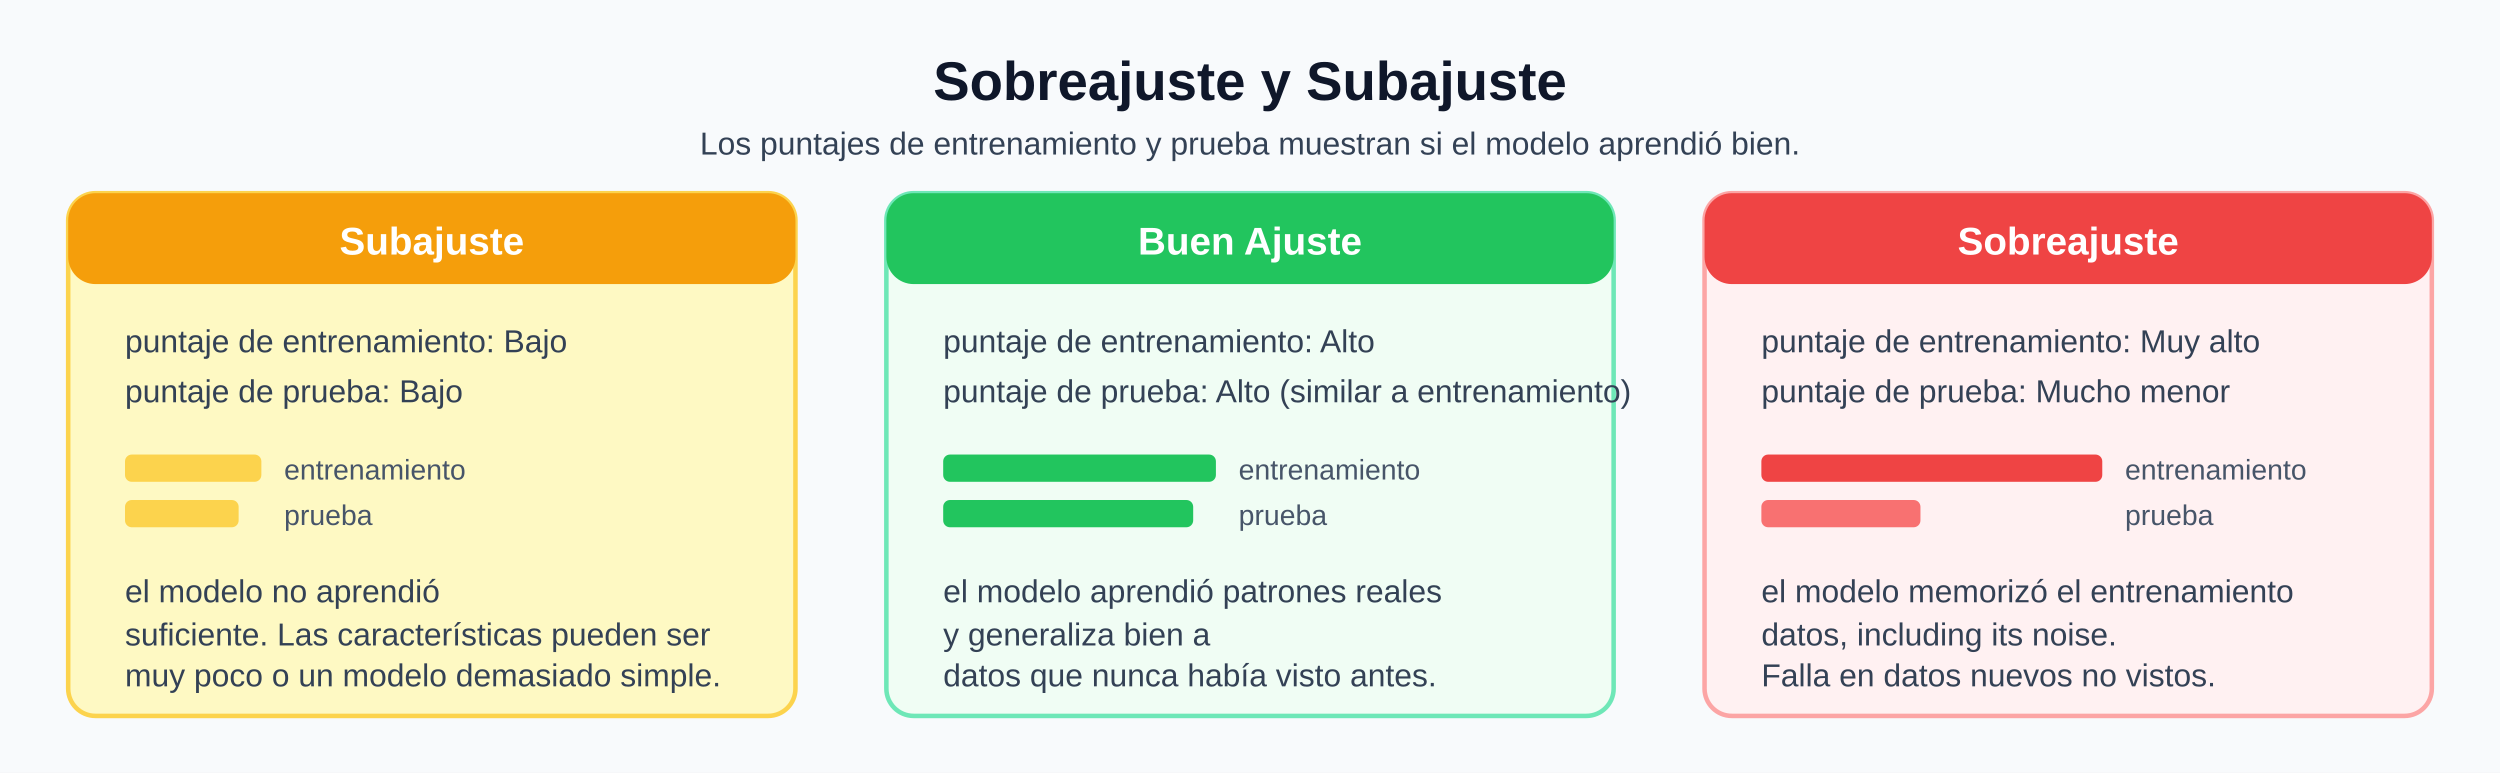
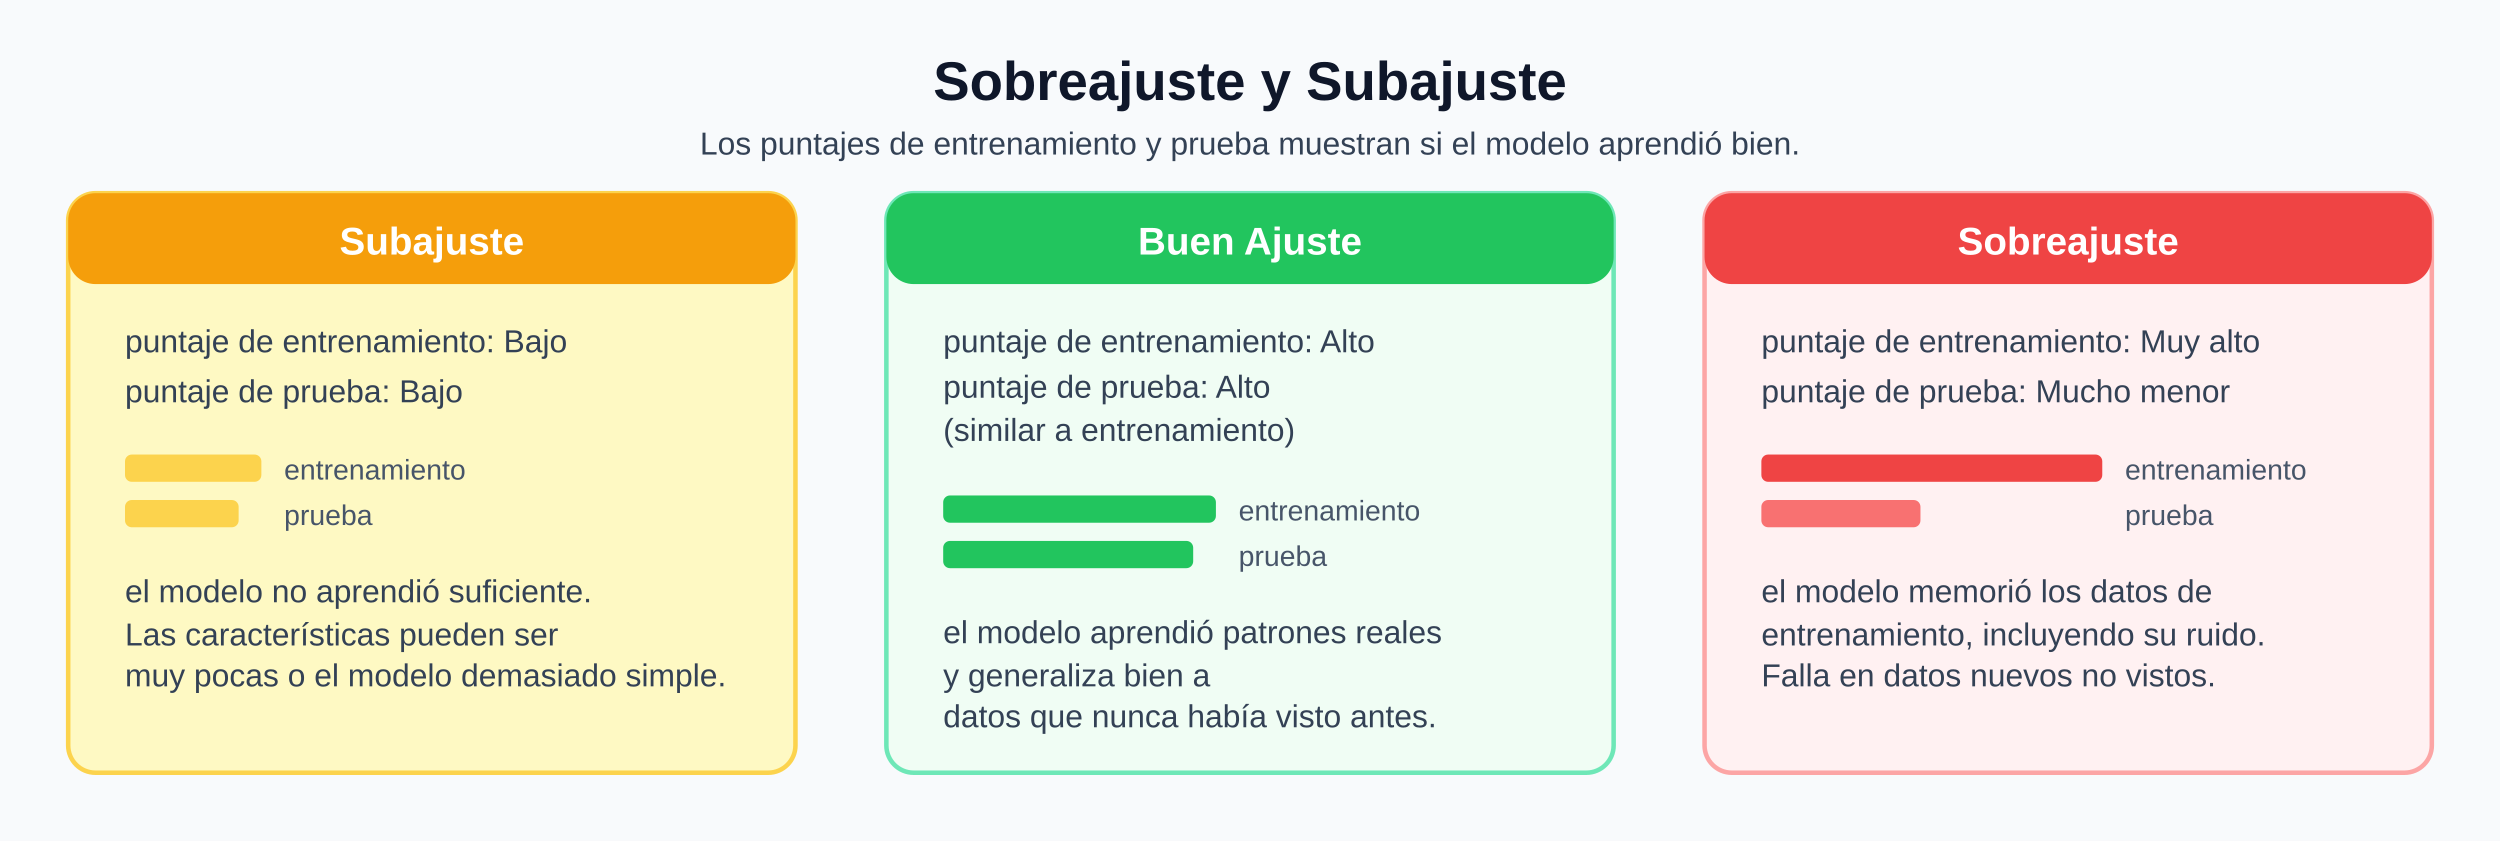
- <svg xmlns="http://www.w3.org/2000/svg" width="1100" height="340" viewBox="0 0 1100 340" role="img" aria-labelledby="title">
+ <svg xmlns="http://www.w3.org/2000/svg" width="1100" height="370" viewBox="0 0 1100 370" role="img" aria-labelledby="title">
  <defs>
    <style>
      .bg { fill: #f8fafc; }
      .card-good { fill: #f0fdf4; stroke: #6ee7b7; stroke-width: 2; }
      .card-over { fill: #fff1f2; stroke: #fca5a5; stroke-width: 2; }
      .card-under { fill: #fef9c3; stroke: #fcd34d; stroke-width: 2; }
      .bar-good { fill: #22c55e; }
      .bar-over { fill: #ef4444; }
      .bar-under { fill: #f59e0b; }
      .h1 { font-family: Segoe UI, Arial, sans-serif; font-size: 24px; font-weight: 700; fill: #0f172a; }
      .h2 { font-family: Segoe UI, Arial, sans-serif; font-size: 17px; font-weight: 700; }
      .body { font-family: Segoe UI, Arial, sans-serif; font-size: 14px; fill: #334155; }
      .small { font-family: Segoe UI, Arial, sans-serif; font-size: 12.5px; fill: #475569; }
      .metric { font-family: Segoe UI, Arial, sans-serif; font-size: 13px; font-weight: 700; fill: #1e293b; }
      .badge-g { fill: #166534; }
      .badge-r { fill: #991b1b; }
      .badge-y { fill: #92400e; }
    </style>
  </defs>
-   <rect class="bg" x="0" y="0" width="1100" height="340" />
+   <rect class="bg" x="0" y="0" width="1100" height="370" />
  <text class="h1" x="550" y="44" text-anchor="middle">Sobreajuste y Subajuste</text>
  <text class="body" x="550" y="68" text-anchor="middle" font-size="14" fill="#475569">Los puntajes de entrenamiento y prueba muestran si el modelo aprendió bien.</text>
-   <rect class="card-under" x="30" y="85" width="320" height="230" rx="12" />
+   <rect class="card-under" x="30" y="85" width="320" height="255" rx="12" />
  <rect class="bar-under" x="30" y="85" width="320" height="40" rx="12" />
  <text class="h2" x="190" y="112" text-anchor="middle" fill="white">Subajuste</text>
  <text class="body" x="55" y="155">puntaje de entrenamiento: Bajo</text>
  <text class="body" x="55" y="177">puntaje de prueba: Bajo</text>
  <rect fill="#fcd34d" x="55" y="200" width="60" height="12" rx="3" />
  <rect fill="#fcd34d" x="55" y="220" width="50" height="12" rx="3" />
  <text class="small" x="125" y="211">entrenamiento</text>
  <text class="small" x="125" y="231">prueba</text>
-   <text class="body" x="55" y="265">el modelo no aprendió</text>
-   <text class="body" x="55" y="284">suficiente. Las características pueden ser</text>
-   <text class="body" x="55" y="302">muy poco o un modelo demasiado simple.</text>
-   <rect class="card-good" x="390" y="85" width="320" height="230" rx="12" />
+   <text class="body" x="55" y="265">el modelo no aprendió suficiente.</text>
+   <text class="body" x="55" y="284">Las características pueden ser</text>
+   <text class="body" x="55" y="302">muy pocas o el modelo demasiado simple.</text>
+   <rect class="card-good" x="390" y="85" width="320" height="255" rx="12" />
  <rect class="bar-good" x="390" y="85" width="320" height="40" rx="12" />
  <text class="h2" x="550" y="112" text-anchor="middle" fill="white">Buen Ajuste</text>
  <text class="body" x="415" y="155">puntaje de entrenamiento: Alto</text>
-   <text class="body" x="415" y="177">puntaje de prueba: Alto (similar a entrenamiento)</text>
-   <rect fill="#22c55e" x="415" y="200" width="120" height="12" rx="3" />
-   <rect fill="#22c55e" x="415" y="220" width="110" height="12" rx="3" />
-   <text class="small" x="545" y="211">entrenamiento</text>
-   <text class="small" x="545" y="231">prueba</text>
-   <text class="body" x="415" y="265">el modelo aprendió patrones reales</text>
-   <text class="body" x="415" y="284">y generaliza bien a</text>
-   <text class="body" x="415" y="302">datos que nunca había visto antes.</text>
-   <rect class="card-over" x="750" y="85" width="320" height="230" rx="12" />
+   <text class="body" x="415" y="175">puntaje de prueba: Alto</text>
+   <text class="body" x="415" y="194">(similar a entrenamiento)</text>
+   <rect fill="#22c55e" x="415" y="218" width="120" height="12" rx="3" />
+   <rect fill="#22c55e" x="415" y="238" width="110" height="12" rx="3" />
+   <text class="small" x="545" y="229">entrenamiento</text>
+   <text class="small" x="545" y="249">prueba</text>
+   <text class="body" x="415" y="283">el modelo aprendió patrones reales</text>
+   <text class="body" x="415" y="302">y generaliza bien a</text>
+   <text class="body" x="415" y="320">datos que nunca había visto antes.</text>
+   <rect class="card-over" x="750" y="85" width="320" height="255" rx="12" />
  <rect class="bar-over" x="750" y="85" width="320" height="40" rx="12" />
  <text class="h2" x="910" y="112" text-anchor="middle" fill="white">Sobreajuste</text>
  <text class="body" x="775" y="155">puntaje de entrenamiento: Muy alto</text>
  <text class="body" x="775" y="177">puntaje de prueba: Mucho menor</text>
  <rect fill="#ef4444" x="775" y="200" width="150" height="12" rx="3" />
  <rect fill="#f87171" x="775" y="220" width="70" height="12" rx="3" />
  <text class="small" x="935" y="211">entrenamiento</text>
  <text class="small" x="935" y="231">prueba</text>
-   <text class="body" x="775" y="265">el modelo memorizó el entrenamiento</text>
-   <text class="body" x="775" y="284">datos, including its noise.</text>
+   <text class="body" x="775" y="265">el modelo memorió los datos de</text>
+   <text class="body" x="775" y="284">entrenamiento, incluyendo su ruido.</text>
  <text class="body" x="775" y="302">Falla en datos nuevos no vistos.</text>
</svg>
